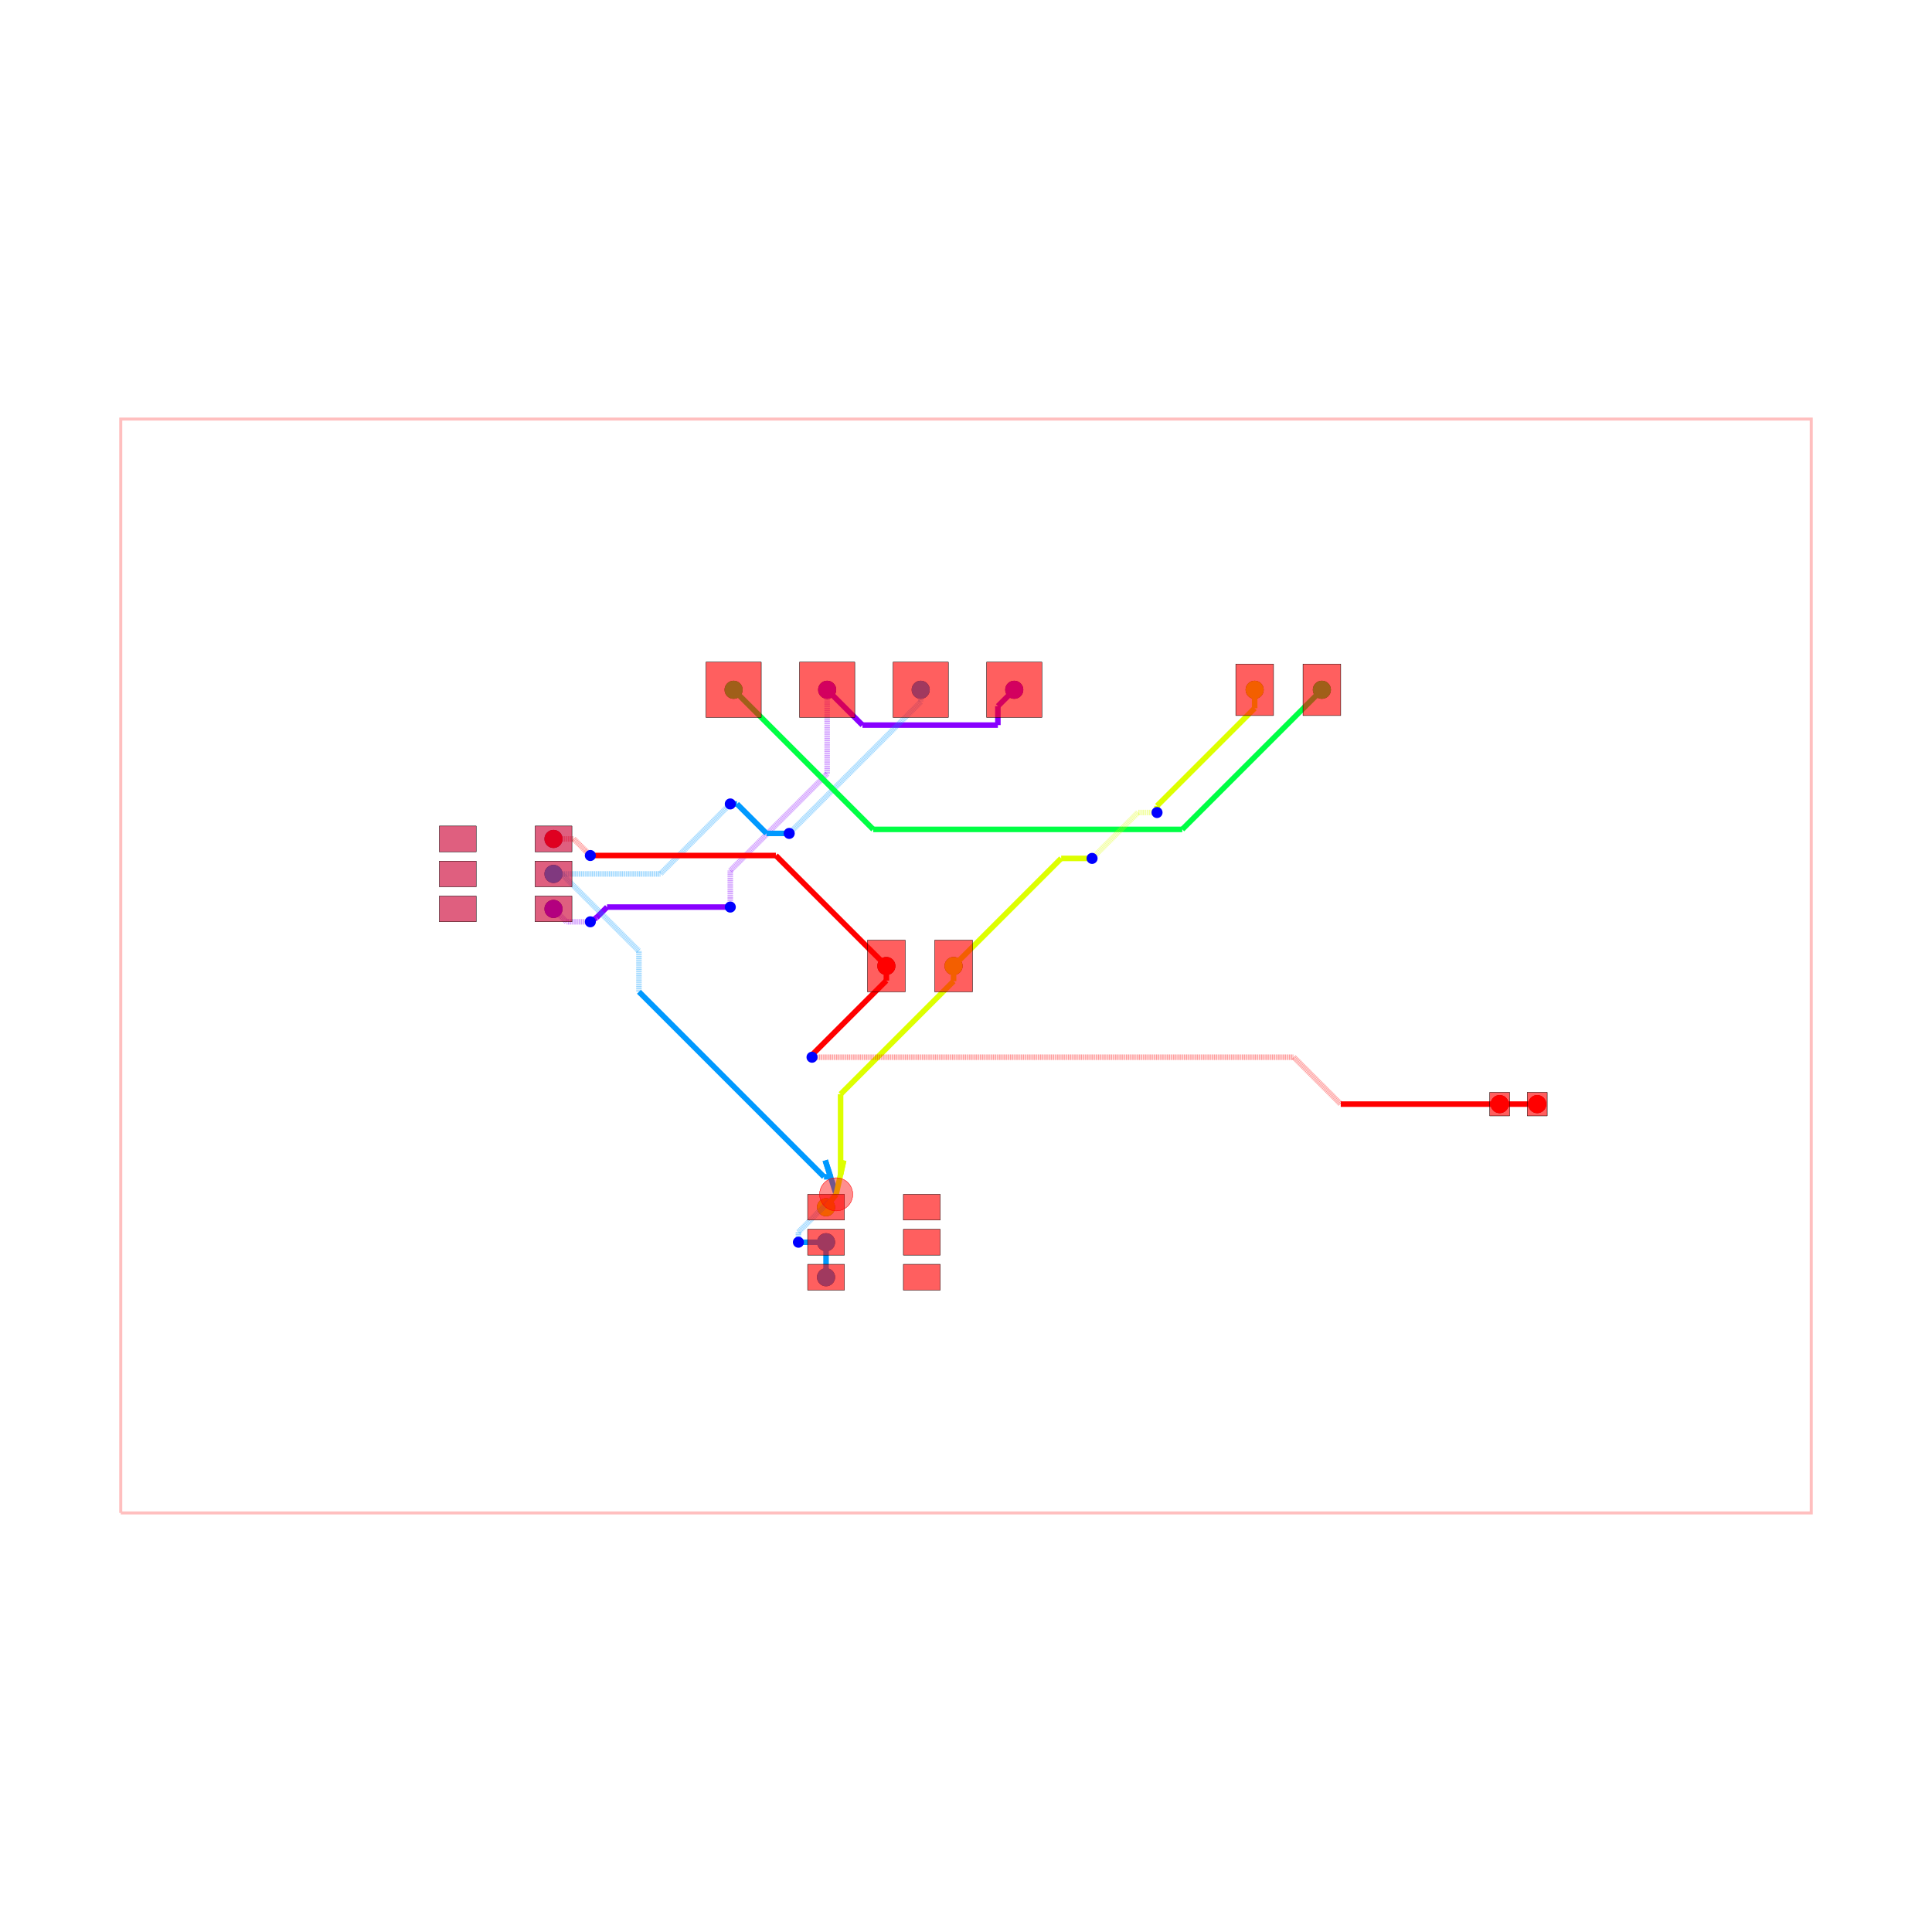
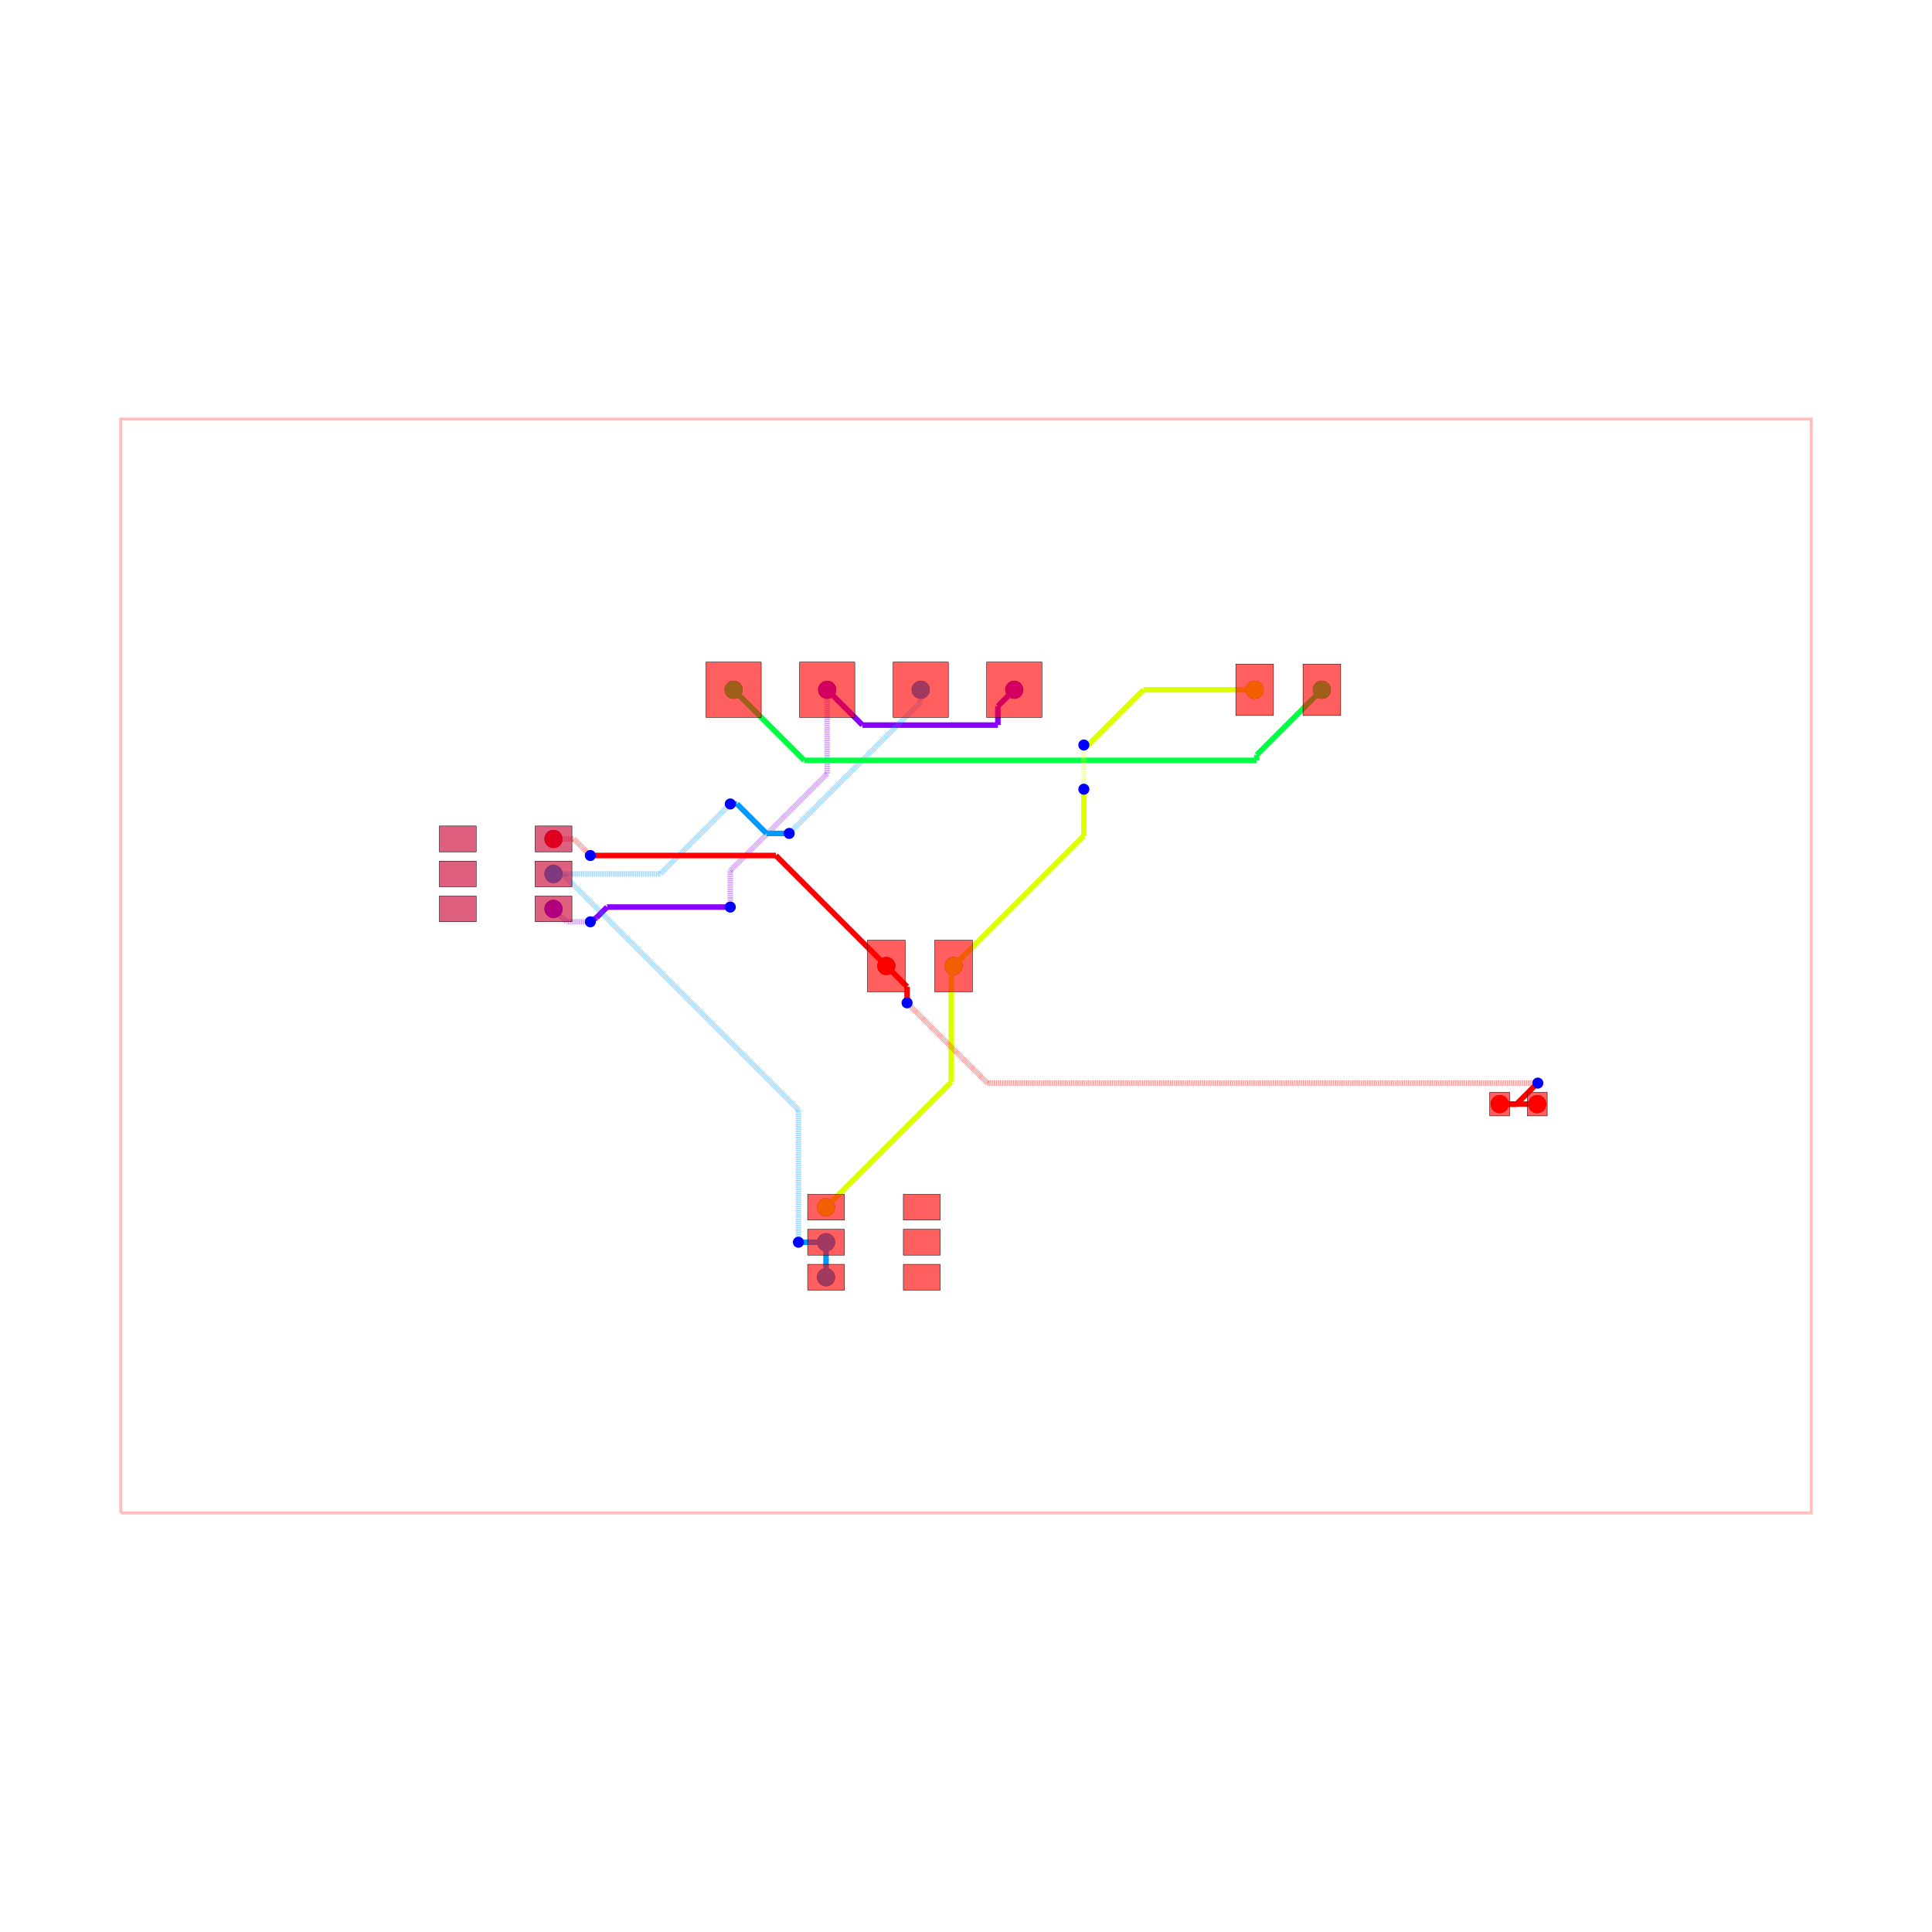
<svg xmlns="http://www.w3.org/2000/svg" width="640" height="640" viewBox="0 0 640 640">
  <rect width="100%" height="100%" fill="white" />
  <g>
    <circle data-type="point" data-label="source_net_0 pcb_port_0" data-x="-2.1625" data-y="0" cx="293.617" cy="320" r="3" fill="black" />
  </g>
  <g>
    <circle data-type="point" data-label="source_net_0 pcb_port_3" data-x="15.51" data-y="-3.75" cx="509.229" cy="365.752" r="3" fill="black" />
  </g>
  <g>
    <circle data-type="point" data-label="source_net_0 pcb_port_2" data-x="14.49" data-y="-3.75" cx="496.784" cy="365.752" r="3" fill="black" />
  </g>
  <g>
    <circle data-type="point" data-label="source_net_0 pcb_port_6" data-x="-11.2" data-y="3.45" cx="183.355" cy="277.908" r="3" fill="black" />
  </g>
  <g>
    <circle data-type="point" data-label="source_net_1 pcb_port_1" data-x="-0.3375" data-y="0" cx="315.882" cy="320" r="3" fill="black" />
  </g>
  <g>
    <circle data-type="point" data-label="source_net_1 pcb_port_4" data-x="7.8375" data-y="7.5" cx="415.621" cy="228.497" r="3" fill="black" />
  </g>
  <g>
    <circle data-type="point" data-label="source_net_1 pcb_port_12" data-x="-3.8" data-y="-6.55" cx="273.638" cy="399.913" r="3" fill="black" />
  </g>
  <g>
    <circle data-type="point" data-label="source_net_2 pcb_port_5" data-x="9.6625" data-y="7.5" cx="437.887" cy="228.497" r="3" fill="black" />
  </g>
  <g>
    <circle data-type="point" data-label="source_net_2 pcb_port_21" data-x="-6.3100000000000005" data-y="7.5" cx="243.015" cy="228.497" r="3" fill="black" />
  </g>
  <g>
    <circle data-type="point" data-label="source_net_3 pcb_port_7" data-x="-11.2" data-y="2.5" cx="183.355" cy="289.499" r="3" fill="black" />
  </g>
  <g>
    <circle data-type="point" data-label="source_net_3 pcb_port_13" data-x="-3.8" data-y="-7.5" cx="273.638" cy="411.503" r="3" fill="black" />
  </g>
  <g>
    <circle data-type="point" data-label="source_net_3 pcb_port_14" data-x="-3.8" data-y="-8.45" cx="273.638" cy="423.094" r="3" fill="black" />
  </g>
  <g>
    <circle data-type="point" data-label="source_net_3 pcb_port_19" data-x="-1.23" data-y="7.5" cx="304.993" cy="228.497" r="3" fill="black" />
  </g>
  <g>
    <circle data-type="point" data-label="source_net_4 pcb_port_8" data-x="-11.2" data-y="1.55" cx="183.355" cy="301.089" r="3" fill="black" />
  </g>
  <g>
    <circle data-type="point" data-label="source_net_4 pcb_port_18" data-x="1.31" data-y="7.5" cx="335.983" cy="228.497" r="3" fill="black" />
  </g>
  <g>
    <circle data-type="point" data-label="source_net_4 pcb_port_20" data-x="-3.77" data-y="7.5" cx="274.004" cy="228.497" r="3" fill="black" />
  </g>
  <g>
    <circle data-type="point" data-label="source_net_0 source_net_0 top" data-x="-2.1625" data-y="0" cx="293.617" cy="320" r="3" fill="hsl(0, 100%, 50%)" />
  </g>
  <g>
    <circle data-type="point" data-label="source_net_0 source_net_0 top" data-x="15.51" data-y="-3.75" cx="509.229" cy="365.752" r="3" fill="hsl(0, 100%, 50%)" />
  </g>
  <g>
    <circle data-type="point" data-label="source_net_0 source_net_0 top" data-x="14.49" data-y="-3.75" cx="496.784" cy="365.752" r="3" fill="hsl(0, 100%, 50%)" />
  </g>
  <g>
    <circle data-type="point" data-label="source_net_0 source_net_0 bottom" data-x="-11.2" data-y="3.45" cx="183.355" cy="277.908" r="3" fill="hsl(0, 100%, 50%)" />
  </g>
  <g>
    <circle data-type="point" data-label="source_net_1 source_net_1 top" data-x="-0.3375" data-y="0" cx="315.882" cy="320" r="3" fill="hsl(68, 100%, 50%)" />
  </g>
  <g>
    <circle data-type="point" data-label="source_net_1 source_net_1 top" data-x="7.8375" data-y="7.5" cx="415.621" cy="228.497" r="3" fill="hsl(68, 100%, 50%)" />
  </g>
  <g>
    <circle data-type="point" data-label="source_net_1 source_net_1 top" data-x="-3.8" data-y="-6.55" cx="273.638" cy="399.913" r="3" fill="hsl(68, 100%, 50%)" />
  </g>
  <g>
    <circle data-type="point" data-label="source_net_2 source_net_2 top" data-x="9.6625" data-y="7.5" cx="437.887" cy="228.497" r="3" fill="hsl(136, 100%, 50%)" />
  </g>
  <g>
    <circle data-type="point" data-label="source_net_2 source_net_2 top" data-x="-6.3100000000000005" data-y="7.5" cx="243.015" cy="228.497" r="3" fill="hsl(136, 100%, 50%)" />
  </g>
  <g>
    <circle data-type="point" data-label="source_net_3 source_net_3 bottom" data-x="-11.2" data-y="2.5" cx="183.355" cy="289.499" r="3" fill="hsl(204, 100%, 50%)" />
  </g>
  <g>
    <circle data-type="point" data-label="source_net_3 source_net_3 top" data-x="-3.8" data-y="-7.5" cx="273.638" cy="411.503" r="3" fill="hsl(204, 100%, 50%)" />
  </g>
  <g>
    <circle data-type="point" data-label="source_net_3 source_net_3 top" data-x="-3.8" data-y="-8.45" cx="273.638" cy="423.094" r="3" fill="hsl(204, 100%, 50%)" />
  </g>
  <g>
    <circle data-type="point" data-label="source_net_3 source_net_3 top" data-x="-1.23" data-y="7.5" cx="304.993" cy="228.497" r="3" fill="hsl(204, 100%, 50%)" />
  </g>
  <g>
    <circle data-type="point" data-label="source_net_4 source_net_4 bottom" data-x="-11.2" data-y="1.55" cx="183.355" cy="301.089" r="3" fill="hsl(272, 100%, 50%)" />
  </g>
  <g>
    <circle data-type="point" data-label="source_net_4 source_net_4 top" data-x="1.31" data-y="7.5" cx="335.983" cy="228.497" r="3" fill="hsl(272, 100%, 50%)" />
  </g>
  <g>
    <circle data-type="point" data-label="source_net_4 source_net_4 top" data-x="-3.77" data-y="7.5" cx="274.004" cy="228.497" r="3" fill="hsl(272, 100%, 50%)" />
  </g>
  <g>
    <polyline data-points="-22.95,-14.85 22.95,-14.85 22.95,14.85 -22.95,14.85 -22.95,-14.85" data-type="line" data-label="" points="40,501.176 600,501.176 600,138.824 40,138.824 40,501.176" fill="none" stroke="rgba(255,0,0,0.25)" stroke-width="1px" />
  </g>
  <g>
    <polyline data-points="-3.77,7.5 -2.8111808026508593,6.541180802650859" data-type="line" data-label="" points="274.004,228.497 285.702,240.195" fill="none" stroke="hsl(272, 100%, 50%)" stroke-width="1.83" />
  </g>
  <g>
    <polyline data-points="-2.8111808026508593,6.541180802650859 0.8655883402728626,6.541180802650859" data-type="line" data-label="" points="285.702,240.195 330.561,240.195" fill="none" stroke="hsl(272, 100%, 50%)" stroke-width="1.83" />
  </g>
  <g>
    <polyline data-points="0.8655883402728626,6.541180802650859 0.8655883402728626,7.0555883402728625" data-type="line" data-label="" points="330.561,240.195 330.561,233.919" fill="none" stroke="hsl(272, 100%, 50%)" stroke-width="1.83" />
  </g>
  <g>
    <polyline data-points="0.8655883402728626,7.0555883402728625 1.31,7.5" data-type="line" data-label="" points="330.561,233.919 335.983,228.497" fill="none" stroke="hsl(272, 100%, 50%)" stroke-width="1.83" />
  </g>
  <g>
    <polyline data-points="-3.77,7.5 -3.77,5.219487204630562" data-type="line" data-label="" points="274.004,228.497 274.004,256.32" fill="none" stroke="rgba(136,0,255,0.5)" stroke-width="1.83" stroke-dasharray="0.2 0.2" />
  </g>
  <g>
    <polyline data-points="-3.77,5.219487204630562 -6.4,2.5894872046305624" data-type="line" data-label="" points="274.004,256.32 241.917,288.407" fill="none" stroke="rgba(136,0,255,0.5)" stroke-width="1.83" stroke-dasharray="0.2 0.2" />
  </g>
  <g>
    <polyline data-points="-6.4,2.5894872046305624 -6.4,1.8396375828915001" data-type="line" data-label="" points="241.917,288.407 241.917,297.556" fill="none" stroke="rgba(136,0,255,0.5)" stroke-width="1.83" stroke-dasharray="0.2 0.2" />
  </g>
  <g>
    <polyline data-points="-6.4,1.8396375828915001 -6.4,1.8396375828915001" data-type="line" data-label="" points="241.917,297.556 241.917,297.556" fill="none" stroke="rgba(136,0,255,0.5)" stroke-width="1.83" stroke-dasharray="0.2 0.2" />
  </g>
  <g>
    <polyline data-points="-6.4,1.8396375828915001 -6.4,1.6" data-type="line" data-label="" points="241.917,297.556 241.917,300.479" fill="none" stroke="rgba(136,0,255,0.5)" stroke-width="1.83" stroke-dasharray="0.2 0.2" />
  </g>
  <g>
    <polyline data-points="-6.4,1.6 -9.745934861219165,1.6" data-type="line" data-label="" points="241.917,300.479 201.095,300.479" fill="none" stroke="hsl(272, 100%, 50%)" stroke-width="1.83" />
  </g>
  <g>
    <polyline data-points="-9.745934861219165,1.6 -10.030875201141928,1.3150596600772384" data-type="line" data-label="" points="201.095,300.479 197.619,303.956" fill="none" stroke="hsl(272, 100%, 50%)" stroke-width="1.83" />
  </g>
  <g>
    <polyline data-points="-10.030875201141928,1.3150596600772384 -10.200000000000001,1.2000000000000002" data-type="line" data-label="" points="197.619,303.956 195.556,305.359" fill="none" stroke="hsl(272, 100%, 50%)" stroke-width="1.83" />
  </g>
  <g>
    <polyline data-points="-10.200000000000001,1.2000000000000002 -10.85,1.2000000000000002" data-type="line" data-label="" points="195.556,305.359 187.625,305.359" fill="none" stroke="rgba(136,0,255,0.5)" stroke-width="1.83" stroke-dasharray="0.2 0.2" />
  </g>
  <g>
    <polyline data-points="-10.85,1.2000000000000002 -11.2,1.55" data-type="line" data-label="" points="187.625,305.359 183.355,301.089" fill="none" stroke="rgba(136,0,255,0.5)" stroke-width="1.83" stroke-dasharray="0.2 0.2" />
  </g>
  <g>
    <polyline data-points="-3.8,-8.45 -3.8,-7.5" data-type="line" data-label="" points="273.638,423.094 273.638,411.503" fill="none" stroke="hsl(204, 100%, 50%)" stroke-width="1.83" />
  </g>
  <g>
    <polyline data-points="-3.8,-7.5 -3.8,-7.5" data-type="line" data-label="" points="273.638,411.503 273.638,411.503" fill="none" stroke="hsl(204, 100%, 50%)" stroke-width="1.83" />
  </g>
  <g>
    <polyline data-points="-1.23,7.5 -1.23,7.170000000000002" data-type="line" data-label="" points="304.993,228.497 304.993,232.523" fill="none" stroke="rgba(0,153,255,0.5)" stroke-width="1.83" stroke-dasharray="0.2 0.2" />
  </g>
  <g>
    <polyline data-points="-1.23,7.170000000000002 -4.708896390863293,3.6911036091367087" data-type="line" data-label="" points="304.993,232.523 262.549,274.967" fill="none" stroke="rgba(0,153,255,0.5)" stroke-width="1.83" stroke-dasharray="0.2 0.2" />
  </g>
  <g>
    <polyline data-points="-4.708896390863293,3.6911036091367087 -4.800000000000001,3.6000000000000005" data-type="line" data-label="" points="262.549,274.967 261.438,276.078" fill="none" stroke="rgba(0,153,255,0.5)" stroke-width="1.83" stroke-dasharray="0.2 0.2" />
  </g>
  <g>
    <polyline data-points="-4.800000000000001,3.6000000000000005 -5.417723768294498,3.6000000000000005" data-type="line" data-label="" points="261.438,276.078 253.901,276.078" fill="none" stroke="hsl(204, 100%, 50%)" stroke-width="1.83" />
  </g>
  <g>
    <polyline data-points="-5.417723768294498,3.6000000000000005 -6.217723768294498,4.4" data-type="line" data-label="" points="253.901,276.078 244.141,266.318" fill="none" stroke="hsl(204, 100%, 50%)" stroke-width="1.83" />
  </g>
  <g>
    <polyline data-points="-6.217723768294498,4.4 -6.4,4.4" data-type="line" data-label="" points="244.141,266.318 241.917,266.318" fill="none" stroke="hsl(204, 100%, 50%)" stroke-width="1.83" />
  </g>
  <g>
    <polyline data-points="-6.4,4.4 -8.3,2.5" data-type="line" data-label="" points="241.917,266.318 218.736,289.499" fill="none" stroke="rgba(0,153,255,0.5)" stroke-width="1.83" stroke-dasharray="0.2 0.2" />
  </g>
  <g>
    <polyline data-points="-8.3,2.5 -11.2,2.5" data-type="line" data-label="" points="218.736,289.499 183.355,289.499" fill="none" stroke="rgba(0,153,255,0.5)" stroke-width="1.83" stroke-dasharray="0.2 0.2" />
  </g>
  <g>
-     <polyline data-points="-3.525,-6.199999999999999 -3.821291113636364,-5.278383999999999" data-type="line" data-label="" points="276.993,395.643 273.379,384.399" fill="none" stroke="hsl(204, 100%, 50%)" stroke-width="1.83" />
-   </g>
-   <g>
-     <polyline data-points="-3.821291113636364,-5.278383999999999 -3.6780314600471606,-5.723994356928581" data-type="line" data-label="" points="273.379,384.399 275.126,389.835" fill="none" stroke="hsl(204, 100%, 50%)" stroke-width="1.83" />
-   </g>
-   <g>
-     <polyline data-points="-3.6780314600471606,-5.723994356928581 -3.856005643071417,-5.723994356928581" data-type="line" data-label="" points="275.126,389.835 272.955,389.835" fill="none" stroke="hsl(204, 100%, 50%)" stroke-width="1.83" />
-   </g>
-   <g>
-     <polyline data-points="-3.856005643071417,-5.723994356928581 -8.879999999999999,-0.6999999999999993" data-type="line" data-label="" points="272.955,389.835 211.66,328.54" fill="none" stroke="hsl(204, 100%, 50%)" stroke-width="1.83" />
-   </g>
-   <g>
-     <polyline data-points="-11.2,2.5 -10.976112653047906,2.5" data-type="line" data-label="" points="183.355,289.499 186.087,289.499" fill="none" stroke="rgba(0,153,255,0.5)" stroke-width="1.83" stroke-dasharray="0.2 0.2" />
-   </g>
-   <g>
-     <polyline data-points="-10.976112653047906,2.5 -9.897052922849682,1.4209402698017761" data-type="line" data-label="" points="186.087,289.499 199.252,302.664" fill="none" stroke="rgba(0,153,255,0.5)" stroke-width="1.83" stroke-dasharray="0.2 0.2" />
-   </g>
-   <g>
-     <polyline data-points="-9.897052922849682,1.4209402698017761 -8.879999999999999,0.4038873469520936" data-type="line" data-label="" points="199.252,302.664 211.66,315.072" fill="none" stroke="rgba(0,153,255,0.5)" stroke-width="1.83" stroke-dasharray="0.2 0.2" />
-   </g>
-   <g>
-     <polyline data-points="-8.879999999999999,0.4038873469520936 -8.879999999999999,-0.6999999999999993" data-type="line" data-label="" points="211.66,315.072 211.66,328.54" fill="none" stroke="rgba(0,153,255,0.5)" stroke-width="1.83" stroke-dasharray="0.2 0.2" />
-   </g>
-   <g>
    <polyline data-points="-3.8,-7.5 -4.549900039984006,-7.5" data-type="line" data-label="" points="273.638,411.503 264.489,411.503" fill="none" stroke="hsl(204, 100%, 50%)" stroke-width="1.83" />
  </g>
  <g>
    <polyline data-points="-4.549900039984006,-7.5 -4.549900039984006,-7.5" data-type="line" data-label="" points="264.489,411.503 264.489,411.503" fill="none" stroke="hsl(204, 100%, 50%)" stroke-width="1.83" />
  </g>
  <g>
    <polyline data-points="-4.549900039984006,-7.5 -4.550000000000001,-7.5" data-type="line" data-label="" points="264.489,411.503 264.488,411.503" fill="none" stroke="hsl(204, 100%, 50%)" stroke-width="1.83" />
  </g>
  <g>
-     <polyline data-points="-4.550000000000001,-7.5 -4.550000000000001,-7.225" data-type="line" data-label="" points="264.488,411.503 264.488,408.148" fill="none" stroke="rgba(0,153,255,0.5)" stroke-width="1.83" stroke-dasharray="0.2 0.2" />
-   </g>
-   <g>
-     <polyline data-points="-4.550000000000001,-7.225 -3.525,-6.199999999999999" data-type="line" data-label="" points="264.488,408.148 276.993,395.643" fill="none" stroke="rgba(0,153,255,0.5)" stroke-width="1.83" stroke-dasharray="0.2 0.2" />
-   </g>
-   <g>
-     <polyline data-points="-6.3100000000000005,7.5 -2.5191936204306415,3.709193620430641" data-type="line" data-label="" points="243.015,228.497 289.265,274.746" fill="none" stroke="hsl(136, 100%, 50%)" stroke-width="1.83" />
-   </g>
-   <g>
-     <polyline data-points="-2.5191936204306415,3.709193620430641 5.871693620430641,3.709193620430641" data-type="line" data-label="" points="289.265,274.746 391.637,274.746" fill="none" stroke="hsl(136, 100%, 50%)" stroke-width="1.83" />
-   </g>
-   <g>
-     <polyline data-points="5.871693620430641,3.709193620430641 5.871693620430641,3.709193620430641" data-type="line" data-label="" points="391.637,274.746 391.637,274.746" fill="none" stroke="hsl(136, 100%, 50%)" stroke-width="1.83" />
-   </g>
-   <g>
-     <polyline data-points="5.871693620430641,3.709193620430641 9.6625,7.5" data-type="line" data-label="" points="391.637,274.746 437.887,228.497" fill="none" stroke="hsl(136, 100%, 50%)" stroke-width="1.83" />
-   </g>
-   <g>
-     <polyline data-points="-0.3375,0 -0.3375,-0.41249999999999964" data-type="line" data-label="" points="315.882,320 315.882,325.033" fill="none" stroke="hsl(68, 100%, 50%)" stroke-width="1.83" />
-   </g>
-   <g>
-     <polyline data-points="-0.3375,-0.41249999999999964 -0.625,-0.6999999999999996" data-type="line" data-label="" points="315.882,325.033 312.375,328.54" fill="none" stroke="hsl(68, 100%, 50%)" stroke-width="1.83" />
-   </g>
-   <g>
-     <polyline data-points="-3.8,-6.55 -3.525,-6.199999999999999" data-type="line" data-label="" points="273.638,399.913 276.993,395.643" fill="none" stroke="hsl(68, 100%, 50%)" stroke-width="1.83" />
-   </g>
-   <g>
-     <polyline data-points="-3.525,-6.199999999999999 -3.525,-6.199999999999999" data-type="line" data-label="" points="276.993,395.643 276.993,395.643" fill="none" stroke="hsl(68, 100%, 50%)" stroke-width="1.83" />
-   </g>
-   <g>
-     <polyline data-points="-3.525,-6.199999999999999 -3.525,-6.199999999999999" data-type="line" data-label="" points="276.993,395.643 276.993,395.643" fill="none" stroke="hsl(68, 100%, 50%)" stroke-width="1.83" />
-   </g>
-   <g>
-     <polyline data-points="-3.525,-6.199999999999999 -3.3210709467650634,-5.278383999999999" data-type="line" data-label="" points="276.993,395.643 279.481,384.399" fill="none" stroke="hsl(68, 100%, 50%)" stroke-width="1.83" />
-   </g>
-   <g>
-     <polyline data-points="-3.3210709467650634,-5.278383999999999 -3.405220793798739,-5.658682168375459" data-type="line" data-label="" points="279.481,384.399 278.455,389.038" fill="none" stroke="hsl(68, 100%, 50%)" stroke-width="1.83" />
-   </g>
-   <g>
-     <polyline data-points="-3.405220793798739,-5.658682168375459 -3.405220793798739,-3.4802207937987384" data-type="line" data-label="" points="278.455,389.038 278.455,362.46" fill="none" stroke="hsl(68, 100%, 50%)" stroke-width="1.83" />
-   </g>
-   <g>
-     <polyline data-points="-3.405220793798739,-3.4802207937987384 -0.6250000000000001,-0.6999999999999993" data-type="line" data-label="" points="278.455,362.46 312.375,328.54" fill="none" stroke="hsl(68, 100%, 50%)" stroke-width="1.83" />
-   </g>
-   <g>
-     <polyline data-points="7.8375,7.5 7.8375,6.998550604345771" data-type="line" data-label="" points="415.621,228.497 415.621,234.615" fill="none" stroke="hsl(68, 100%, 50%)" stroke-width="1.83" />
-   </g>
-   <g>
-     <polyline data-points="7.8375,6.998550604345771 5.1869315,4.34798210434577" data-type="line" data-label="" points="415.621,234.615 383.283,266.953" fill="none" stroke="hsl(68, 100%, 50%)" stroke-width="1.83" />
-   </g>
-   <g>
-     <polyline data-points="5.1869315,4.34798210434577 5.1869315,4.166957" data-type="line" data-label="" points="383.283,266.953 383.283,269.161" fill="none" stroke="hsl(68, 100%, 50%)" stroke-width="1.83" />
-   </g>
-   <g>
-     <polyline data-points="5.1869315,4.166957 4.6685245,4.166957" data-type="line" data-label="" points="383.283,269.161 376.958,269.161" fill="none" stroke="rgba(221,255,0,0.5)" stroke-width="1.83" stroke-dasharray="0.2 0.2" />
-   </g>
-   <g>
-     <polyline data-points="4.6685245,4.166957 3.4447216093577993,2.943154109357799" data-type="line" data-label="" points="376.958,269.161 362.027,284.092" fill="none" stroke="rgba(221,255,0,0.5)" stroke-width="1.83" stroke-dasharray="0.2 0.2" />
-   </g>
-   <g>
-     <polyline data-points="3.4447216093577993,2.943154109357799 3.4230605,2.921493" data-type="line" data-label="" points="362.027,284.092 361.763,284.357" fill="none" stroke="rgba(221,255,0,0.5)" stroke-width="1.83" stroke-dasharray="0.2 0.2" />
-   </g>
-   <g>
-     <polyline data-points="3.4230605,2.921493 2.583993,2.921493" data-type="line" data-label="" points="361.763,284.357 351.526,284.357" fill="none" stroke="hsl(68, 100%, 50%)" stroke-width="1.83" />
-   </g>
-   <g>
-     <polyline data-points="2.583993,2.921493 -0.3375,0" data-type="line" data-label="" points="351.526,284.357 315.882,320" fill="none" stroke="hsl(68, 100%, 50%)" stroke-width="1.83" />
+     <polyline data-points="-4.550000000000001,-7.5 -4.550000000000001,-3.904572564612325" data-type="line" data-label="" points="264.488,411.503 264.488,367.637" fill="none" stroke="rgba(0,153,255,0.5)" stroke-width="1.83" stroke-dasharray="0.2 0.2" />
+   </g>
+   <g>
+     <polyline data-points="-4.550000000000001,-3.904572564612325 -10.952258639719314,2.497686075106989" data-type="line" data-label="" points="264.488,367.637 186.378,289.527" fill="none" stroke="rgba(0,153,255,0.5)" stroke-width="1.83" stroke-dasharray="0.2 0.2" />
+   </g>
+   <g>
+     <polyline data-points="-10.952258639719314,2.497686075106989 -11.197686075106988,2.497686075106989" data-type="line" data-label="" points="186.378,289.527 183.383,289.527" fill="none" stroke="rgba(0,153,255,0.5)" stroke-width="1.83" stroke-dasharray="0.2 0.2" />
+   </g>
+   <g>
+     <polyline data-points="-11.197686075106988,2.497686075106989 -11.2,2.5" data-type="line" data-label="" points="183.383,289.527 183.355,289.499" fill="none" stroke="rgba(0,153,255,0.5)" stroke-width="1.83" stroke-dasharray="0.2 0.2" />
+   </g>
+   <g>
+     <polyline data-points="-6.3100000000000005,7.5 -4.3930041712133,5.583004171213299" data-type="line" data-label="" points="243.015,228.497 266.403,251.885" fill="none" stroke="hsl(136, 100%, 50%)" stroke-width="1.83" />
+   </g>
+   <g>
+     <polyline data-points="-4.3930041712133,5.583004171213299 7.89585503288198,5.583004171213299" data-type="line" data-label="" points="266.403,251.885 416.333,251.885" fill="none" stroke="hsl(136, 100%, 50%)" stroke-width="1.83" />
+   </g>
+   <g>
+     <polyline data-points="7.89585503288198,5.583004171213299 7.89585503288198,5.73335503288198" data-type="line" data-label="" points="416.333,251.885 416.333,250.051" fill="none" stroke="hsl(136, 100%, 50%)" stroke-width="1.83" />
+   </g>
+   <g>
+     <polyline data-points="7.89585503288198,5.73335503288198 9.6625,7.5" data-type="line" data-label="" points="416.333,250.051 437.887,228.497" fill="none" stroke="hsl(136, 100%, 50%)" stroke-width="1.83" />
+   </g>
+   <g>
+     <polyline data-points="-3.8,-6.55 -0.40000000000000036,-3.1500000000000004" data-type="line" data-label="" points="273.638,399.913 315.12,358.431" fill="none" stroke="hsl(68, 100%, 50%)" stroke-width="1.83" />
+   </g>
+   <g>
+     <polyline data-points="-0.40000000000000036,-3.1500000000000004 -0.40000000000000013,-0.22465742982300896" data-type="line" data-label="" points="315.12,358.431 315.12,322.741" fill="none" stroke="hsl(68, 100%, 50%)" stroke-width="1.83" />
+   </g>
+   <g>
+     <polyline data-points="-0.40000000000000013,-0.22465742982300896 -0.40000000000000013,-0.06250000000000011" data-type="line" data-label="" points="315.12,322.741 315.12,320.763" fill="none" stroke="hsl(68, 100%, 50%)" stroke-width="1.83" />
+   </g>
+   <g>
+     <polyline data-points="-0.40000000000000013,-0.06250000000000011 -0.3375,0" data-type="line" data-label="" points="315.12,320.763 315.882,320" fill="none" stroke="hsl(68, 100%, 50%)" stroke-width="1.83" />
+   </g>
+   <g>
+     <polyline data-points="7.8375,7.5 4.817933266212636,7.5" data-type="line" data-label="" points="415.621,228.497 378.781,228.497" fill="none" stroke="hsl(68, 100%, 50%)" stroke-width="1.83" />
+   </g>
+   <g>
+     <polyline data-points="4.817933266212636,7.5 3.258966633106317,5.941033366893681" data-type="line" data-label="" points="378.781,228.497 359.761,247.517" fill="none" stroke="hsl(68, 100%, 50%)" stroke-width="1.83" />
+   </g>
+   <g>
+     <polyline data-points="3.258966633106317,5.941033366893681 3.199999999999998,6" data-type="line" data-label="" points="359.761,247.517 359.041,246.797" fill="none" stroke="hsl(68, 100%, 50%)" stroke-width="1.83" />
+   </g>
+   <g>
+     <polyline data-points="3.199999999999998,6 3.199999999999998,5.000908180499106" data-type="line" data-label="" points="359.041,246.797 359.041,258.987" fill="none" stroke="rgba(221,255,0,0.5)" stroke-width="1.83" stroke-dasharray="0.2 0.2" />
+   </g>
+   <g>
+     <polyline data-points="3.199999999999998,5.000908180499106 3.199999999999998,5.000908180499106" data-type="line" data-label="" points="359.041,258.987 359.041,258.987" fill="none" stroke="rgba(221,255,0,0.5)" stroke-width="1.83" stroke-dasharray="0.2 0.2" />
+   </g>
+   <g>
+     <polyline data-points="3.199999999999998,5.000908180499106 3.199999999999998,4.799999999999999" data-type="line" data-label="" points="359.041,258.987 359.041,261.438" fill="none" stroke="rgba(221,255,0,0.5)" stroke-width="1.83" stroke-dasharray="0.2 0.2" />
+   </g>
+   <g>
+     <polyline data-points="3.199999999999998,4.799999999999999 3.199999999999998,3.537499999999998" data-type="line" data-label="" points="359.041,261.438 359.041,276.841" fill="none" stroke="hsl(68, 100%, 50%)" stroke-width="1.83" />
+   </g>
+   <g>
+     <polyline data-points="3.199999999999998,3.537499999999998 -0.3375,0" data-type="line" data-label="" points="359.041,276.841 315.882,320" fill="none" stroke="hsl(68, 100%, 50%)" stroke-width="1.83" />
  </g>
  <g>
    <polyline data-points="15.51,-3.75 14.49,-3.75" data-type="line" data-label="" points="509.229,365.752 496.784,365.752" fill="none" stroke="hsl(0, 100%, 50%)" stroke-width="1.83" />
  </g>
  <g>
    <polyline data-points="14.49,-3.75 14.49,-3.75" data-type="line" data-label="" points="496.784,365.752 496.784,365.752" fill="none" stroke="hsl(0, 100%, 50%)" stroke-width="1.83" />
  </g>
  <g>
    <polyline data-points="-11.2,3.45 -10.650000000000002,3.45" data-type="line" data-label="" points="183.355,277.908 190.065,277.908" fill="none" stroke="rgba(255,0,0,0.5)" stroke-width="1.83" stroke-dasharray="0.2 0.2" />
  </g>
  <g>
    <polyline data-points="-10.650000000000002,3.45 -10.33187130739795,3.131871307397949" data-type="line" data-label="" points="190.065,277.908 193.947,281.79" fill="none" stroke="rgba(255,0,0,0.5)" stroke-width="1.83" stroke-dasharray="0.2 0.2" />
  </g>
  <g>
    <polyline data-points="-10.33187130739795,3.131871307397949 -10.200000000000001,3.0000000000000004" data-type="line" data-label="" points="193.947,281.79 195.556,283.399" fill="none" stroke="rgba(255,0,0,0.5)" stroke-width="1.83" stroke-dasharray="0.2 0.2" />
  </g>
  <g>
    <polyline data-points="-10.200000000000001,3.0000000000000004 -5.1625000000000005,3.0000000000000004" data-type="line" data-label="" points="195.556,283.399 257.015,283.399" fill="none" stroke="hsl(0, 100%, 50%)" stroke-width="1.83" />
  </g>
  <g>
    <polyline data-points="-5.1625000000000005,3.0000000000000004 -2.1625,0" data-type="line" data-label="" points="257.015,283.399 293.617,320" fill="none" stroke="hsl(0, 100%, 50%)" stroke-width="1.83" />
  </g>
  <g>
-     <polyline data-points="-2.1625,0 -2.1625,-0.3958170953487943" data-type="line" data-label="" points="293.617,320 293.617,324.829" fill="none" stroke="hsl(0, 100%, 50%)" stroke-width="1.83" />
-   </g>
-   <g>
-     <polyline data-points="-2.1625,-0.3958170953487943 -4.1805910000000015,-2.4139080953487957" data-type="line" data-label="" points="293.617,324.829 268.995,349.451" fill="none" stroke="hsl(0, 100%, 50%)" stroke-width="1.83" />
-   </g>
-   <g>
-     <polyline data-points="-4.1805910000000015,-2.4139080953487957 -4.1805910000000015,-2.476829999999999" data-type="line" data-label="" points="268.995,349.451 268.995,350.218" fill="none" stroke="hsl(0, 100%, 50%)" stroke-width="1.83" />
-   </g>
-   <g>
-     <polyline data-points="-4.1805910000000015,-2.476829999999999 8.90183,-2.476829999999999" data-type="line" data-label="" points="268.995,350.218 428.606,350.218" fill="none" stroke="rgba(255,0,0,0.5)" stroke-width="1.83" stroke-dasharray="0.2 0.2" />
-   </g>
-   <g>
-     <polyline data-points="8.90183,-2.476829999999999 10.175,-3.75" data-type="line" data-label="" points="428.606,350.218 444.139,365.752" fill="none" stroke="rgba(255,0,0,0.5)" stroke-width="1.83" stroke-dasharray="0.2 0.2" />
-   </g>
-   <g>
-     <polyline data-points="14.49,-3.75 10.175,-3.75" data-type="line" data-label="" points="496.784,365.752 444.139,365.752" fill="none" stroke="hsl(0, 100%, 50%)" stroke-width="1.83" />
-   </g>
-   <g>
-     <polyline data-points="10.175,-3.75 10.175,-3.75" data-type="line" data-label="" points="444.139,365.752 444.139,365.752" fill="none" stroke="hsl(0, 100%, 50%)" stroke-width="1.83" />
+     <polyline data-points="14.49,-3.75 14.946507153566184,-3.75" data-type="line" data-label="" points="496.784,365.752 502.354,365.752" fill="none" stroke="hsl(0, 100%, 50%)" stroke-width="1.83" />
+   </g>
+   <g>
+     <polyline data-points="14.946507153566184,-3.75 15.513409269167516,-3.183097884398669" data-type="line" data-label="" points="502.354,365.752 509.27,358.835" fill="none" stroke="hsl(0, 100%, 50%)" stroke-width="1.83" />
+   </g>
+   <g>
+     <polyline data-points="15.513409269167516,-3.183097884398669 15.526250000000001,-3.1799999999999997" data-type="line" data-label="" points="509.27,358.835 509.427,358.797" fill="none" stroke="hsl(0, 100%, 50%)" stroke-width="1.83" />
+   </g>
+   <g>
+     <polyline data-points="15.526250000000001,-3.1799999999999997 0.5799999999999987,-3.1799999999999997" data-type="line" data-label="" points="509.427,358.797 327.076,358.797" fill="none" stroke="rgba(255,0,0,0.5)" stroke-width="1.83" stroke-dasharray="0.2 0.2" />
+   </g>
+   <g>
+     <polyline data-points="0.5799999999999987,-3.1799999999999997 -1.5897094404913563,-1.0102905595086447" data-type="line" data-label="" points="327.076,358.797 300.605,332.326" fill="none" stroke="rgba(255,0,0,0.5)" stroke-width="1.83" stroke-dasharray="0.2 0.2" />
+   </g>
+   <g>
+     <polyline data-points="-1.5897094404913563,-1.0102905595086447 -1.6,-1.0000000000000009" data-type="line" data-label="" points="300.605,332.326 300.479,332.2" fill="none" stroke="rgba(255,0,0,0.5)" stroke-width="1.83" stroke-dasharray="0.2 0.2" />
+   </g>
+   <g>
+     <polyline data-points="-1.6,-1.0000000000000009 -1.6,-0.5625" data-type="line" data-label="" points="300.479,332.2 300.479,326.863" fill="none" stroke="hsl(0, 100%, 50%)" stroke-width="1.83" />
+   </g>
+   <g>
+     <polyline data-points="-1.6,-0.5625 -2.1625,0" data-type="line" data-label="" points="300.479,326.863 293.617,320" fill="none" stroke="hsl(0, 100%, 50%)" stroke-width="1.83" />
  </g>
  <g>
    <rect data-type="rect" data-label="top" data-x="-2.1625" data-y="0" x="287.364" y="311.46" width="12.505" height="17.081" fill="rgba(255,0,0,0.25)" stroke="black" stroke-width="0.082" />
  </g>
  <g>
    <rect data-type="rect" data-label="top" data-x="-0.3375" data-y="0" x="309.63" y="311.46" width="12.505" height="17.081" fill="rgba(255,0,0,0.25)" stroke="black" stroke-width="0.082" />
  </g>
  <g>
    <rect data-type="rect" data-label="top" data-x="14.49" data-y="-3.75" x="493.49" y="361.847" width="6.588" height="7.808" fill="rgba(255,0,0,0.25)" stroke="black" stroke-width="0.082" />
  </g>
  <g>
    <rect data-type="rect" data-label="top" data-x="15.51" data-y="-3.75" x="505.935" y="361.847" width="6.588" height="7.808" fill="rgba(255,0,0,0.25)" stroke="black" stroke-width="0.082" />
  </g>
  <g>
    <rect data-type="rect" data-label="top" data-x="7.8375" data-y="7.5" x="409.368" y="219.956" width="12.505" height="17.081" fill="rgba(255,0,0,0.25)" stroke="black" stroke-width="0.082" />
  </g>
  <g>
    <rect data-type="rect" data-label="top" data-x="9.6625" data-y="7.5" x="431.634" y="219.956" width="12.505" height="17.081" fill="rgba(255,0,0,0.25)" stroke="black" stroke-width="0.082" />
  </g>
  <g>
    <rect data-type="rect" data-label="bottom" data-x="-11.2" data-y="3.45" x="177.255" y="273.638" width="12.2" height="8.54" fill="rgba(0,0,255,0.25)" stroke="black" stroke-width="0.082" />
  </g>
  <g>
    <rect data-type="rect" data-label="bottom" data-x="-11.2" data-y="2.5" x="177.255" y="285.229" width="12.2" height="8.54" fill="rgba(0,0,255,0.25)" stroke="black" stroke-width="0.082" />
  </g>
  <g>
    <rect data-type="rect" data-label="bottom" data-x="-11.2" data-y="1.55" x="177.255" y="296.819" width="12.2" height="8.54" fill="rgba(0,0,255,0.25)" stroke="black" stroke-width="0.082" />
  </g>
  <g>
    <rect data-type="rect" data-label="bottom" data-x="-13.8" data-y="1.55" x="145.534" y="296.819" width="12.2" height="8.54" fill="rgba(0,0,255,0.25)" stroke="black" stroke-width="0.082" />
  </g>
  <g>
    <rect data-type="rect" data-label="bottom" data-x="-13.8" data-y="2.5" x="145.534" y="285.229" width="12.2" height="8.54" fill="rgba(0,0,255,0.25)" stroke="black" stroke-width="0.082" />
  </g>
  <g>
    <rect data-type="rect" data-label="bottom" data-x="-13.8" data-y="3.45" x="145.534" y="273.638" width="12.2" height="8.54" fill="rgba(0,0,255,0.25)" stroke="black" stroke-width="0.082" />
  </g>
  <g>
    <rect data-type="rect" data-label="top" data-x="-3.8" data-y="-6.55" x="267.538" y="395.643" width="12.2" height="8.54" fill="rgba(255,0,0,0.25)" stroke="black" stroke-width="0.082" />
  </g>
  <g>
    <rect data-type="rect" data-label="top" data-x="-3.8" data-y="-7.5" x="267.538" y="407.233" width="12.2" height="8.54" fill="rgba(255,0,0,0.25)" stroke="black" stroke-width="0.082" />
  </g>
  <g>
    <rect data-type="rect" data-label="top" data-x="-3.8" data-y="-8.45" x="267.538" y="418.824" width="12.2" height="8.54" fill="rgba(255,0,0,0.25)" stroke="black" stroke-width="0.082" />
  </g>
  <g>
    <rect data-type="rect" data-label="top" data-x="-1.2" data-y="-8.45" x="299.259" y="418.824" width="12.2" height="8.54" fill="rgba(255,0,0,0.25)" stroke="black" stroke-width="0.082" />
  </g>
  <g>
    <rect data-type="rect" data-label="top" data-x="-1.2" data-y="-7.5" x="299.259" y="407.233" width="12.2" height="8.54" fill="rgba(255,0,0,0.25)" stroke="black" stroke-width="0.082" />
  </g>
  <g>
    <rect data-type="rect" data-label="top" data-x="-1.2" data-y="-6.55" x="299.259" y="395.643" width="12.2" height="8.54" fill="rgba(255,0,0,0.25)" stroke="black" stroke-width="0.082" />
  </g>
  <g>
    <rect data-type="rect" data-label="top, inner1, inner2, bottom" data-x="1.31" data-y="7.5" x="326.832" y="219.346" width="18.301" height="18.301" fill="rgba(255,0,0,0.25)" stroke="black" stroke-width="0.082" />
  </g>
  <g>
    <rect data-type="rect" data-label="top, inner1, inner2, bottom" data-x="-1.23" data-y="7.5" x="295.843" y="219.346" width="18.301" height="18.301" fill="rgba(255,0,0,0.25)" stroke="black" stroke-width="0.082" />
  </g>
  <g>
    <rect data-type="rect" data-label="top, inner1, inner2, bottom" data-x="-3.77" data-y="7.5" x="264.854" y="219.346" width="18.301" height="18.301" fill="rgba(255,0,0,0.25)" stroke="black" stroke-width="0.082" />
  </g>
  <g>
    <rect data-type="rect" data-label="top, inner1, inner2, bottom" data-x="-6.3100000000000005" data-y="7.5" x="233.865" y="219.346" width="18.301" height="18.301" fill="rgba(255,0,0,0.25)" stroke="black" stroke-width="0.082" />
  </g>
  <g>
    <rect data-type="rect" data-label="" data-x="-2.1625" data-y="0" x="287.364" y="311.46" width="12.505" height="17.081" fill="rgba(255,0,0,0.5)" stroke="black" stroke-width="0.082" />
  </g>
  <g>
    <rect data-type="rect" data-label="" data-x="-0.3375" data-y="0" x="309.63" y="311.46" width="12.505" height="17.081" fill="rgba(255,0,0,0.5)" stroke="black" stroke-width="0.082" />
  </g>
  <g>
    <rect data-type="rect" data-label="" data-x="14.49" data-y="-3.75" x="493.49" y="361.847" width="6.588" height="7.808" fill="rgba(255,0,0,0.5)" stroke="black" stroke-width="0.082" />
  </g>
  <g>
    <rect data-type="rect" data-label="" data-x="15.51" data-y="-3.75" x="505.935" y="361.847" width="6.588" height="7.808" fill="rgba(255,0,0,0.5)" stroke="black" stroke-width="0.082" />
  </g>
  <g>
    <rect data-type="rect" data-label="" data-x="7.8375" data-y="7.5" x="409.368" y="219.956" width="12.505" height="17.081" fill="rgba(255,0,0,0.5)" stroke="black" stroke-width="0.082" />
  </g>
  <g>
    <rect data-type="rect" data-label="" data-x="9.6625" data-y="7.5" x="431.634" y="219.956" width="12.505" height="17.081" fill="rgba(255,0,0,0.5)" stroke="black" stroke-width="0.082" />
  </g>
  <g>
    <rect data-type="rect" data-label="" data-x="-11.2" data-y="3.45" x="177.255" y="273.638" width="12.2" height="8.54" fill="rgba(255,0,0,0.5)" stroke="black" stroke-width="0.082" />
  </g>
  <g>
    <rect data-type="rect" data-label="" data-x="-11.2" data-y="2.5" x="177.255" y="285.229" width="12.2" height="8.54" fill="rgba(255,0,0,0.5)" stroke="black" stroke-width="0.082" />
  </g>
  <g>
    <rect data-type="rect" data-label="" data-x="-11.2" data-y="1.55" x="177.255" y="296.819" width="12.2" height="8.54" fill="rgba(255,0,0,0.5)" stroke="black" stroke-width="0.082" />
  </g>
  <g>
    <rect data-type="rect" data-label="" data-x="-13.8" data-y="1.55" x="145.534" y="296.819" width="12.2" height="8.54" fill="rgba(255,0,0,0.5)" stroke="black" stroke-width="0.082" />
  </g>
  <g>
    <rect data-type="rect" data-label="" data-x="-13.8" data-y="2.5" x="145.534" y="285.229" width="12.2" height="8.54" fill="rgba(255,0,0,0.5)" stroke="black" stroke-width="0.082" />
  </g>
  <g>
    <rect data-type="rect" data-label="" data-x="-13.8" data-y="3.45" x="145.534" y="273.638" width="12.2" height="8.54" fill="rgba(255,0,0,0.5)" stroke="black" stroke-width="0.082" />
  </g>
  <g>
    <rect data-type="rect" data-label="" data-x="-3.8" data-y="-6.55" x="267.538" y="395.643" width="12.2" height="8.54" fill="rgba(255,0,0,0.5)" stroke="black" stroke-width="0.082" />
  </g>
  <g>
    <rect data-type="rect" data-label="" data-x="-3.8" data-y="-7.5" x="267.538" y="407.233" width="12.2" height="8.54" fill="rgba(255,0,0,0.5)" stroke="black" stroke-width="0.082" />
  </g>
  <g>
    <rect data-type="rect" data-label="" data-x="-3.8" data-y="-8.45" x="267.538" y="418.824" width="12.2" height="8.54" fill="rgba(255,0,0,0.5)" stroke="black" stroke-width="0.082" />
  </g>
  <g>
    <rect data-type="rect" data-label="" data-x="-1.2" data-y="-8.45" x="299.259" y="418.824" width="12.2" height="8.54" fill="rgba(255,0,0,0.5)" stroke="black" stroke-width="0.082" />
  </g>
  <g>
    <rect data-type="rect" data-label="" data-x="-1.2" data-y="-7.5" x="299.259" y="407.233" width="12.2" height="8.54" fill="rgba(255,0,0,0.5)" stroke="black" stroke-width="0.082" />
  </g>
  <g>
    <rect data-type="rect" data-label="" data-x="-1.2" data-y="-6.55" x="299.259" y="395.643" width="12.2" height="8.54" fill="rgba(255,0,0,0.5)" stroke="black" stroke-width="0.082" />
  </g>
  <g>
    <rect data-type="rect" data-label="" data-x="1.31" data-y="7.5" x="326.832" y="219.346" width="18.301" height="18.301" fill="rgba(255,0,0,0.5)" stroke="black" stroke-width="0.082" />
  </g>
  <g>
    <rect data-type="rect" data-label="" data-x="-1.23" data-y="7.5" x="295.843" y="219.346" width="18.301" height="18.301" fill="rgba(255,0,0,0.5)" stroke="black" stroke-width="0.082" />
  </g>
  <g>
    <rect data-type="rect" data-label="" data-x="-3.77" data-y="7.5" x="264.854" y="219.346" width="18.301" height="18.301" fill="rgba(255,0,0,0.5)" stroke="black" stroke-width="0.082" />
  </g>
  <g>
    <rect data-type="rect" data-label="" data-x="-6.3100000000000005" data-y="7.5" x="233.865" y="219.346" width="18.301" height="18.301" fill="rgba(255,0,0,0.5)" stroke="black" stroke-width="0.082" />
  </g>
  <circle data-type="circle" data-label="" data-x="-6.4" data-y="1.6" cx="241.917" cy="300.479" r="1.83" fill="blue" stroke="none" stroke-width="0.082" />
  <circle data-type="circle" data-label="" data-x="-10.200000000000001" data-y="1.2000000000000002" cx="195.556" cy="305.359" r="1.83" fill="blue" stroke="none" stroke-width="0.082" />
  <circle data-type="circle" data-label="" data-x="-4.800000000000001" data-y="3.6000000000000005" cx="261.438" cy="276.078" r="1.83" fill="blue" stroke="none" stroke-width="0.082" />
  <circle data-type="circle" data-label="" data-x="-6.4" data-y="4.4" cx="241.917" cy="266.318" r="1.83" fill="blue" stroke="none" stroke-width="0.082" />
  <circle data-type="circle" data-label="" data-x="-4.550000000000001" data-y="-7.5" cx="264.488" cy="411.503" r="1.83" fill="blue" stroke="none" stroke-width="0.082" />
-   <circle data-type="circle" data-label="" data-x="5.1869315" data-y="4.166957" cx="383.283" cy="269.161" r="1.83" fill="blue" stroke="none" stroke-width="0.082" />
-   <circle data-type="circle" data-label="" data-x="3.4230605" data-y="2.921493" cx="361.763" cy="284.357" r="1.83" fill="blue" stroke="none" stroke-width="0.082" />
+   <circle data-type="circle" data-label="" data-x="3.199999999999998" data-y="6" cx="359.041" cy="246.797" r="1.83" fill="blue" stroke="none" stroke-width="0.082" />
+   <circle data-type="circle" data-label="" data-x="3.199999999999998" data-y="4.799999999999999" cx="359.041" cy="261.438" r="1.83" fill="blue" stroke="none" stroke-width="0.082" />
  <circle data-type="circle" data-label="" data-x="-10.200000000000001" data-y="3.0000000000000004" cx="195.556" cy="283.399" r="1.83" fill="blue" stroke="none" stroke-width="0.082" />
-   <circle data-type="circle" data-label="" data-x="-4.1805910000000015" data-y="-2.476829999999999" cx="268.995" cy="350.218" r="1.83" fill="blue" stroke="none" stroke-width="0.082" />
-   <circle data-type="circle" data-label="" data-x="-3.525" data-y="-6.199999999999999" cx="276.993" cy="395.643" r="5.49" fill="rgba(255, 0, 0, 0.25)" stroke="red" stroke-width="0.082" />
-   <circle data-type="circle" data-label="" data-x="-3.525" data-y="-6.2" cx="276.993" cy="395.643" r="5.49" fill="rgba(255, 0, 0, 0.25)" stroke="red" stroke-width="0.082" />
+   <circle data-type="circle" data-label="" data-x="15.526250000000001" data-y="-3.1799999999999997" cx="509.427" cy="358.797" r="1.83" fill="blue" stroke="none" stroke-width="0.082" />
+   <circle data-type="circle" data-label="" data-x="-1.6" data-y="-1.0000000000000009" cx="300.479" cy="332.2" r="1.83" fill="blue" stroke="none" stroke-width="0.082" />
  <g id="crosshair" style="display: none">
    <line id="crosshair-h" y1="0" y2="640" stroke="#666" stroke-width="0.5" />
    <line id="crosshair-v" x1="0" x2="640" stroke="#666" stroke-width="0.5" />
    <text id="coordinates" font-family="monospace" font-size="12" fill="#666" />
  </g>
</svg>
